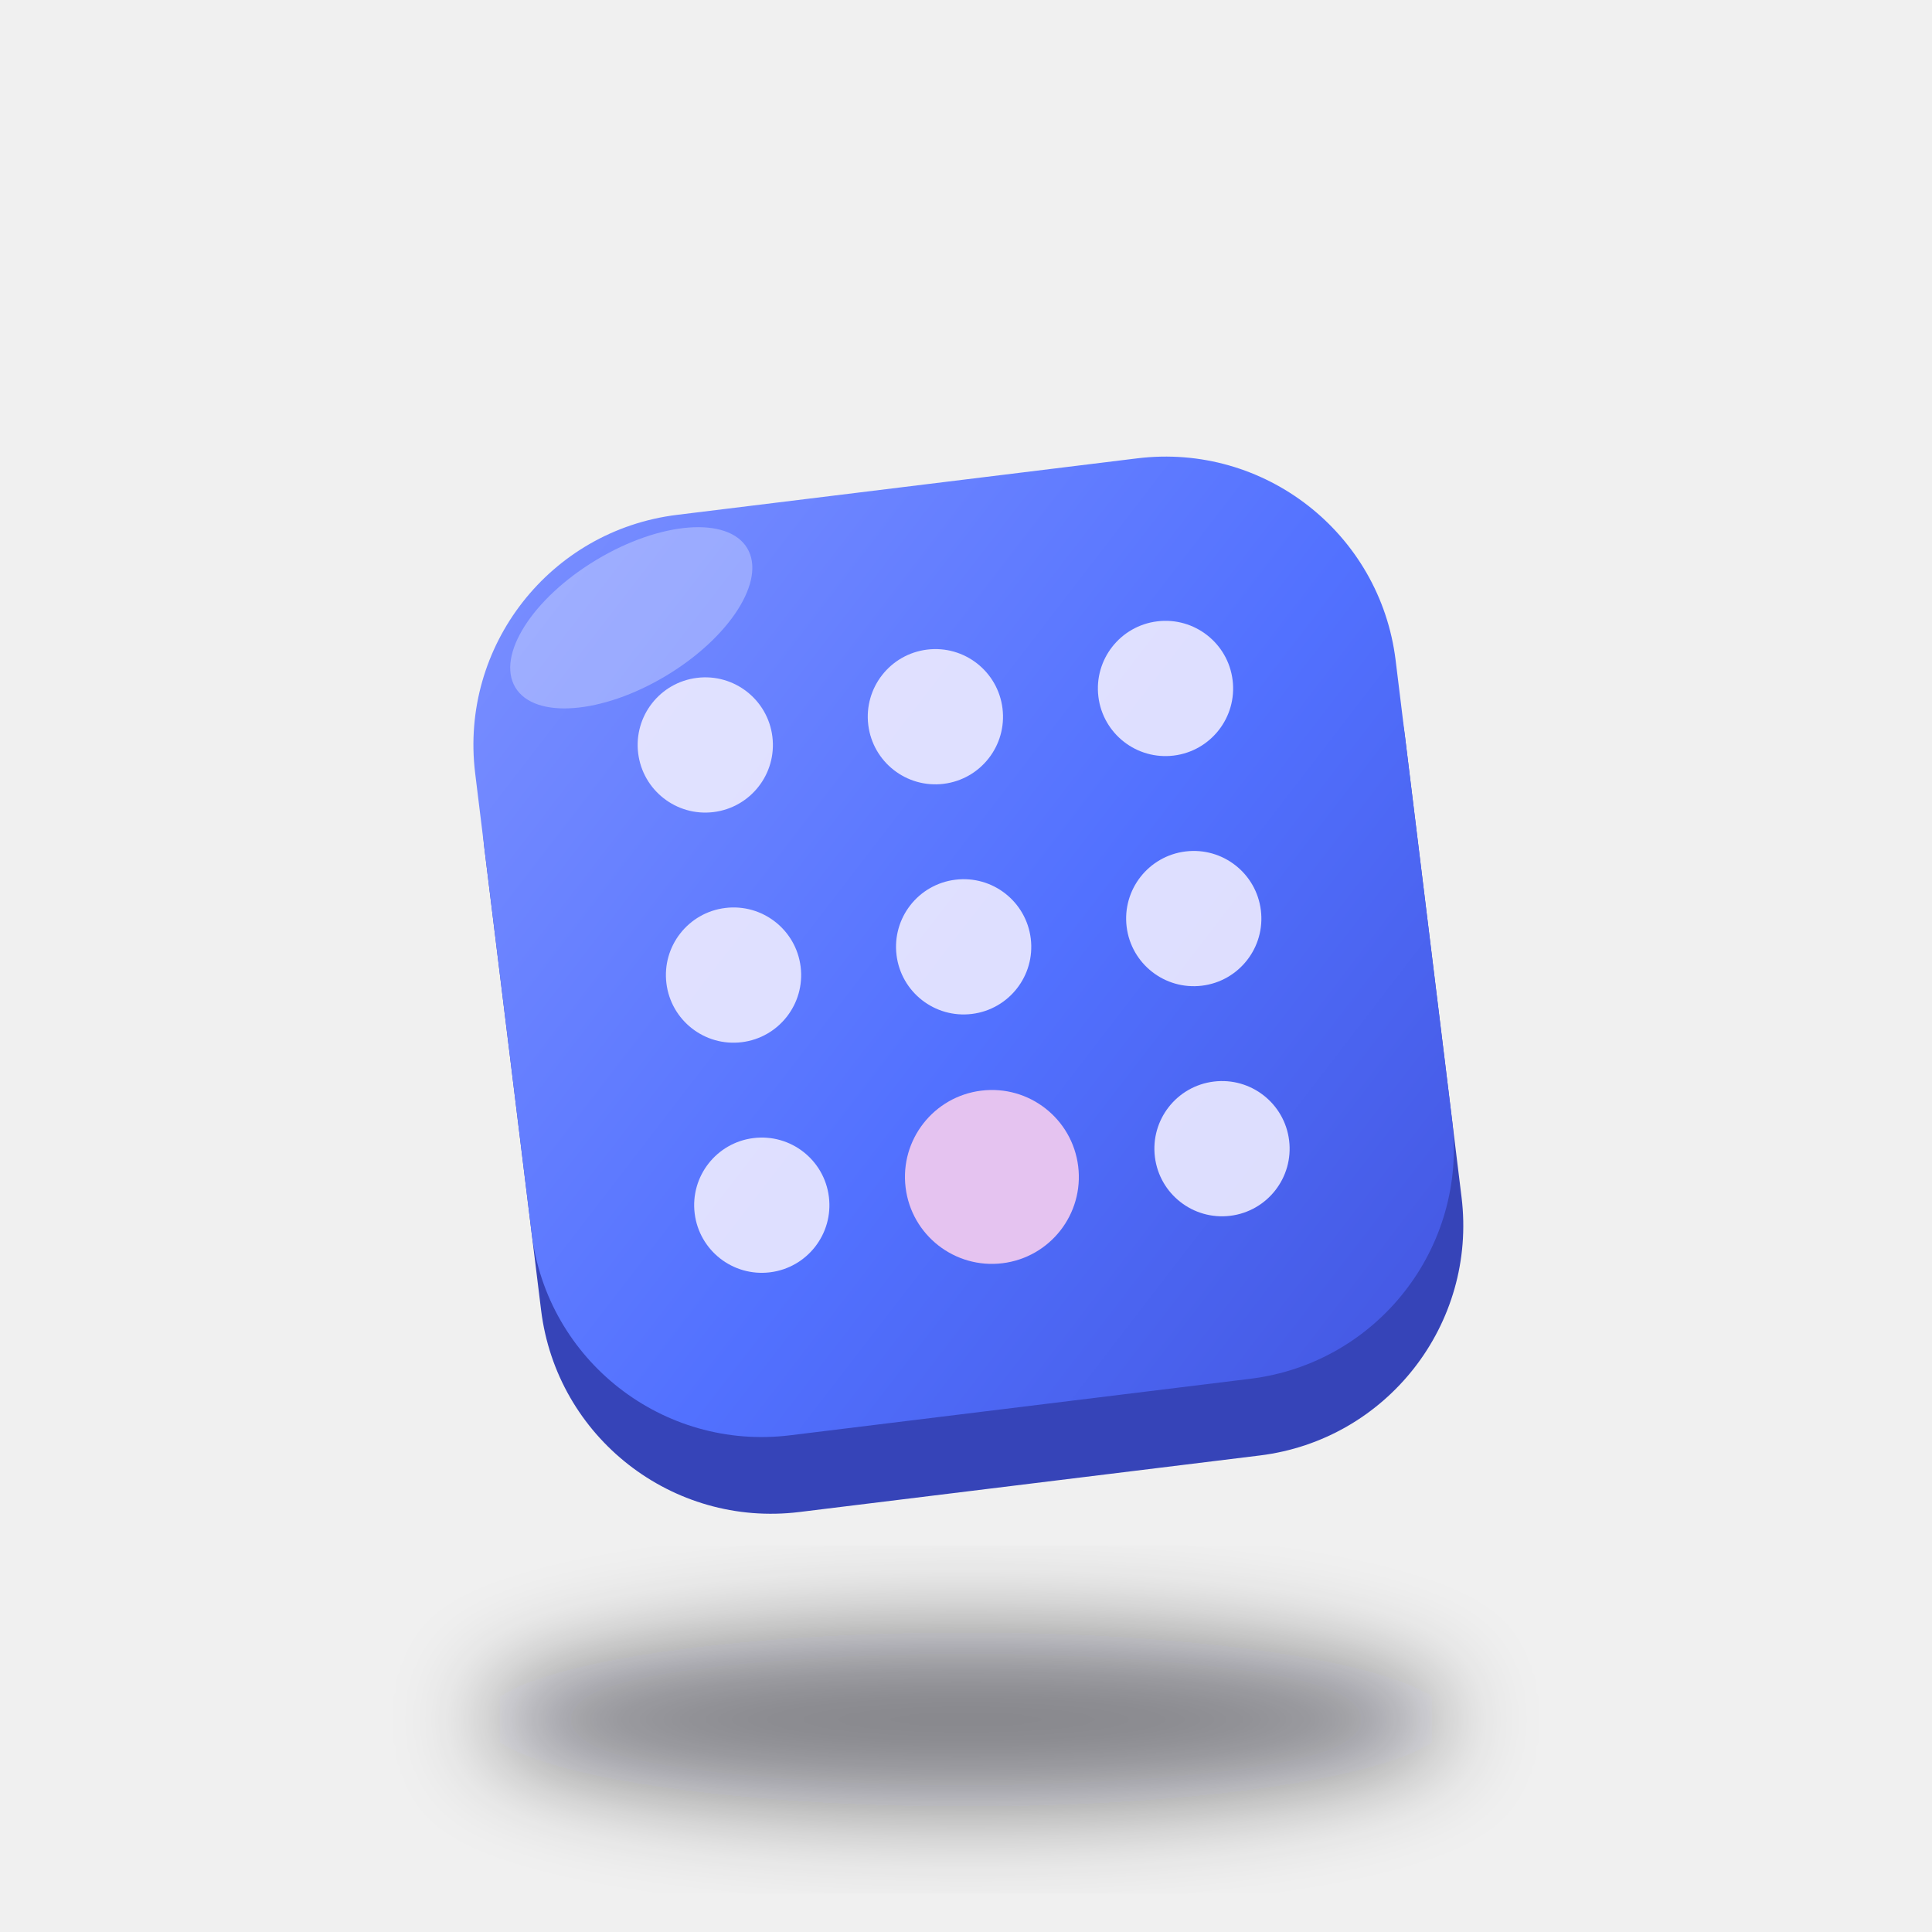
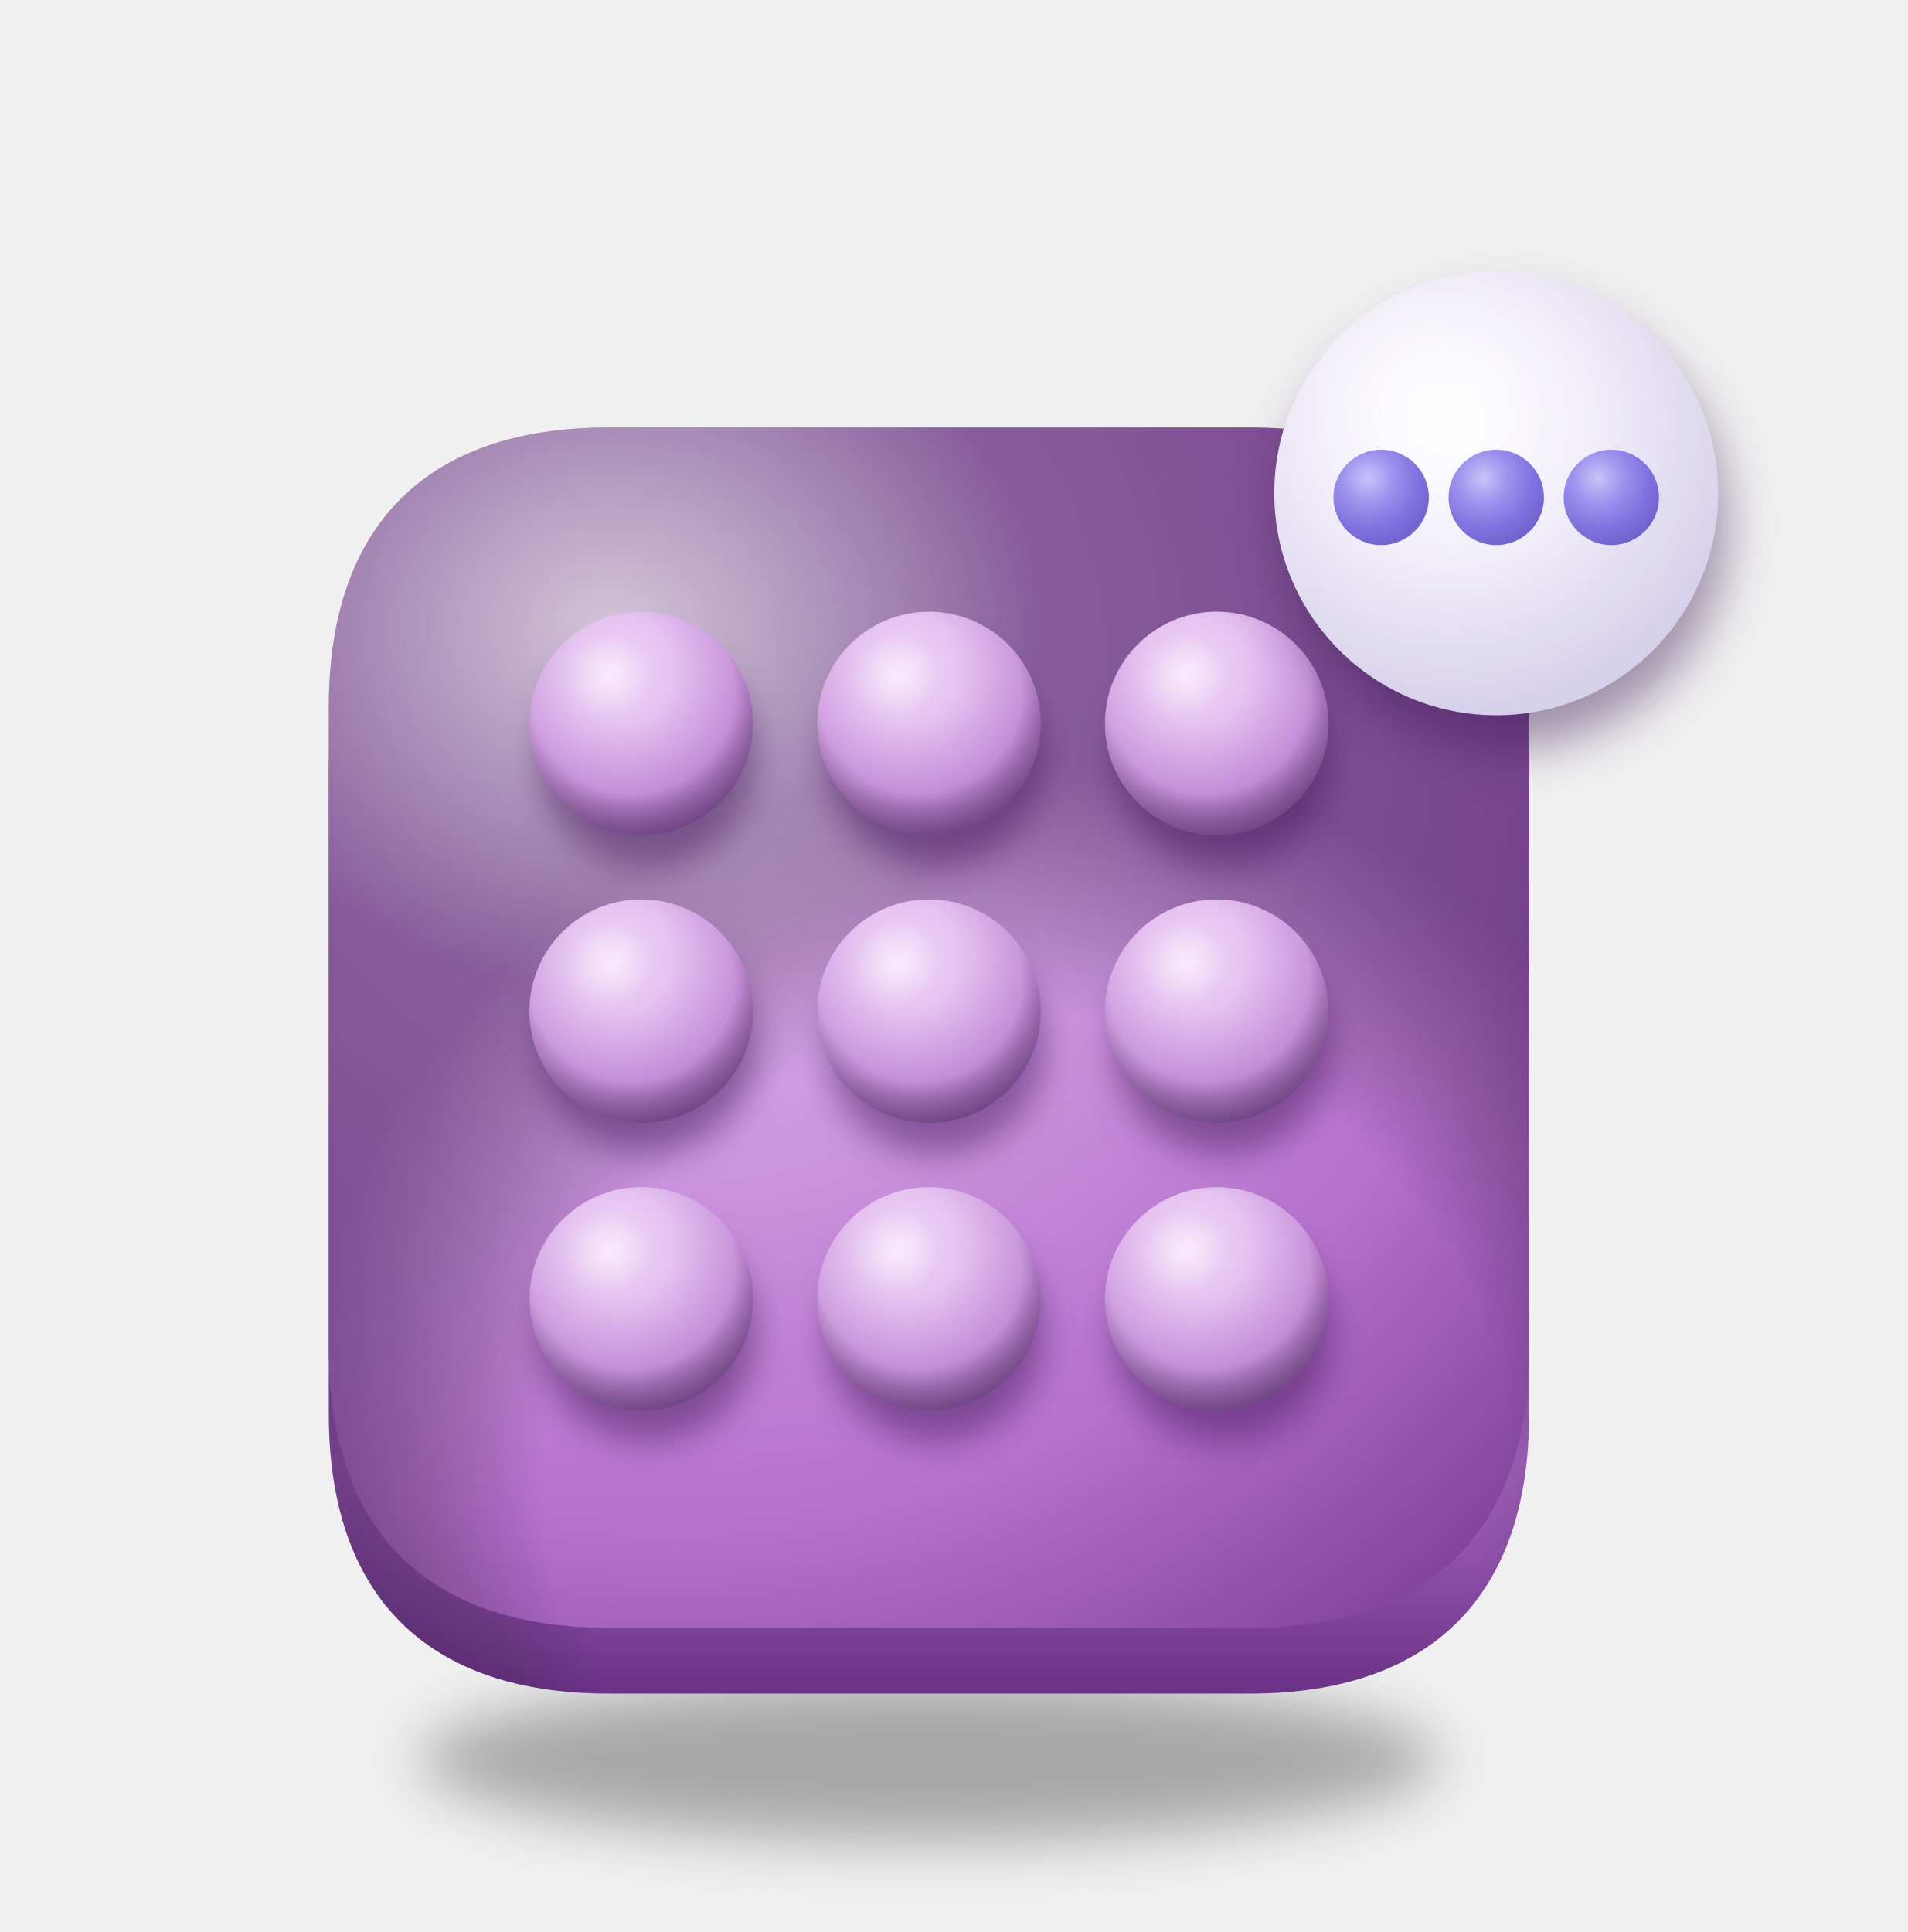
- <svg xmlns="http://www.w3.org/2000/svg" viewBox="0 0 200 200">
+ <svg xmlns="http://www.w3.org/2000/svg" width="232" height="235" viewBox="0 0 232 235" fill="none">
+   <g opacity="0.3" filter="url(#fshadow)">
+     <path d="M113 224C147 224 175 219.5 175 214C175 208.5 147 204 113 204C79 204 51 208.5 51 214C51 219.5 79 224 113 224Z" fill="black" />
+   </g>
+   <path d="M74 60H152C174.1 60 186 71.9 186 94V172C186 194.1 174.1 206 152 206H74C51.9 206 40 194.1 40 172V94C40 71.9 51.9 60 74 60Z" fill="url(#side)" />
+   <path d="M74 60H152C174.1 60 186 71.9 186 94V172C186 194.1 174.1 206 152 206H74C51.9 206 40 194.1 40 172V94C40 71.9 51.9 60 74 60Z" fill="url(#sideshade)" />
+   <path d="M74 52H152C174.1 52 186 63.9 186 86V164C186 186.1 174.1 198 152 198H74C51.9 198 40 186.1 40 164V86C40 63.9 51.9 52 74 52Z" fill="url(#tbase)" />
+   <path d="M74 52H152C174.1 52 186 63.9 186 86V164C186 186.1 174.1 198 152 198H74C51.9 198 40 186.1 40 164V86C40 63.9 51.9 52 74 52Z" fill="url(#tshade)" />
+   <path d="M74 52H152C174.1 52 186 63.9 186 86V164C186 186.1 174.1 198 152 198H74C51.9 198 40 186.1 40 164V86C40 63.9 51.9 52 74 52Z" fill="url(#tspec)" />
+   <g filter="url(#kblur)">
+     <path d="M78.8 79C86.09 79 92 84.91 92 92.2C92 99.49 86.09 105.4 78.8 105.4C71.51 105.4 65.6 99.49 65.6 92.2C65.6 84.91 71.51 79 78.8 79Z" fill="#44185C" fill-opacity="0.5" />
+     <path d="M113.8 79C121.09 79 127 84.91 127 92.2C127 99.49 121.09 105.4 113.8 105.4C106.51 105.4 100.6 99.49 100.6 92.2C100.6 84.91 106.51 79 113.8 79Z" fill="#44185C" fill-opacity="0.5" />
+     <path d="M148.8 79C156.09 79 162 84.91 162 92.2C162 99.49 156.09 105.4 148.8 105.4C141.51 105.4 135.6 99.49 135.6 92.2C135.6 84.91 141.51 79 148.8 79Z" fill="#44185C" fill-opacity="0.5" />
+     <path d="M78.8 114C86.09 114 92 119.91 92 127.2C92 134.49 86.09 140.4 78.8 140.4C71.51 140.4 65.6 134.49 65.6 127.2C65.6 119.91 71.51 114 78.8 114Z" fill="#44185C" fill-opacity="0.5" />
+     <path d="M113.8 114C121.09 114 127 119.91 127 127.2C127 134.49 121.09 140.4 113.8 140.4C106.51 140.4 100.6 134.49 100.6 127.2C100.6 119.91 106.51 114 113.8 114Z" fill="#44185C" fill-opacity="0.5" />
+     <path d="M148.8 114C156.09 114 162 119.91 162 127.2C162 134.49 156.09 140.4 148.8 140.4C141.51 140.4 135.6 134.49 135.6 127.2C135.6 119.91 141.51 114 148.8 114Z" fill="#44185C" fill-opacity="0.5" />
+     <path d="M78.8 149C86.09 149 92 154.91 92 162.2C92 169.49 86.09 175.4 78.8 175.4C71.51 175.4 65.6 169.49 65.6 162.2C65.6 154.91 71.51 149 78.8 149Z" fill="#44185C" fill-opacity="0.5" />
+     <path d="M113.8 149C121.09 149 127 154.91 127 162.2C127 169.49 121.09 175.4 113.8 175.4C106.51 175.4 100.6 169.49 100.6 162.2C100.6 154.91 106.51 149 113.8 149Z" fill="#44185C" fill-opacity="0.5" />
+     <path d="M148.8 149C156.09 149 162 154.91 162 162.2C162 169.49 156.09 175.4 148.8 175.4C141.51 175.4 135.6 169.49 135.6 162.2C135.6 154.91 141.51 149 148.8 149Z" fill="#44185C" fill-opacity="0.5" />
+   </g>
+   <path d="M78 74.4C85.51 74.4 91.6 80.49 91.6 88C91.6 95.51 85.51 101.6 78 101.6C70.49 101.6 64.4 95.51 64.4 88C64.4 80.49 70.49 74.4 78 74.4Z" fill="url(#kbase)" />
+   <path d="M78 74.4C85.51 74.4 91.6 80.49 91.6 88C91.6 95.51 85.51 101.6 78 101.6C70.49 101.6 64.4 95.51 64.4 88C64.4 80.49 70.49 74.4 78 74.4Z" fill="url(#kshade)" />
+   <path d="M78 74.4C85.51 74.4 91.6 80.49 91.6 88C91.6 95.51 85.51 101.6 78 101.6C70.49 101.6 64.4 95.51 64.4 88C64.4 80.49 70.49 74.4 78 74.4Z" fill="url(#kspec)" />
+   <path d="M113 74.4C120.51 74.4 126.6 80.49 126.6 88C126.6 95.51 120.51 101.6 113 101.6C105.49 101.6 99.4 95.51 99.4 88C99.4 80.49 105.49 74.4 113 74.4Z" fill="url(#kbase)" />
+   <path d="M113 74.4C120.51 74.4 126.6 80.49 126.6 88C126.6 95.51 120.51 101.6 113 101.6C105.49 101.6 99.4 95.51 99.4 88C99.4 80.49 105.49 74.4 113 74.4Z" fill="url(#kshade)" />
+   <path d="M113 74.4C120.51 74.4 126.6 80.49 126.6 88C126.6 95.51 120.51 101.6 113 101.6C105.49 101.6 99.4 95.51 99.4 88C99.4 80.49 105.49 74.4 113 74.4Z" fill="url(#kspec)" />
+   <path d="M148 74.4C155.51 74.4 161.6 80.49 161.6 88C161.6 95.51 155.51 101.6 148 101.6C140.49 101.6 134.4 95.51 134.4 88C134.4 80.49 140.49 74.4 148 74.4Z" fill="url(#kbase)" />
+   <path d="M148 74.4C155.51 74.4 161.6 80.49 161.6 88C161.6 95.51 155.51 101.6 148 101.6C140.49 101.6 134.4 95.51 134.4 88C134.4 80.49 140.49 74.4 148 74.4Z" fill="url(#kshade)" />
+   <path d="M148 74.4C155.51 74.4 161.6 80.49 161.6 88C161.6 95.51 155.51 101.6 148 101.6C140.49 101.6 134.4 95.51 134.4 88C134.4 80.49 140.49 74.4 148 74.4Z" fill="url(#kspec)" />
+   <path d="M78 109.4C85.51 109.4 91.6 115.49 91.6 123C91.6 130.51 85.51 136.6 78 136.6C70.49 136.6 64.4 130.51 64.4 123C64.4 115.49 70.49 109.4 78 109.4Z" fill="url(#kbase)" />
+   <path d="M78 109.4C85.51 109.4 91.6 115.49 91.6 123C91.6 130.51 85.51 136.6 78 136.6C70.49 136.6 64.4 130.51 64.4 123C64.4 115.49 70.49 109.4 78 109.4Z" fill="url(#kshade)" />
+   <path d="M78 109.4C85.51 109.4 91.6 115.49 91.6 123C91.6 130.51 85.51 136.6 78 136.6C70.49 136.6 64.4 130.51 64.4 123C64.4 115.49 70.49 109.4 78 109.4Z" fill="url(#kspec)" />
+   <path d="M113 109.4C120.51 109.4 126.6 115.49 126.6 123C126.6 130.51 120.51 136.6 113 136.6C105.49 136.6 99.4 130.51 99.4 123C99.4 115.49 105.49 109.4 113 109.4Z" fill="url(#kbase)" />
+   <path d="M113 109.4C120.51 109.4 126.6 115.49 126.6 123C126.6 130.51 120.51 136.6 113 136.6C105.49 136.6 99.4 130.51 99.4 123C99.4 115.49 105.49 109.4 113 109.4Z" fill="url(#kshade)" />
+   <path d="M113 109.4C120.51 109.4 126.6 115.49 126.6 123C126.6 130.51 120.51 136.6 113 136.6C105.49 136.6 99.4 130.51 99.4 123C99.4 115.49 105.49 109.4 113 109.4Z" fill="url(#kspec)" />
+   <path d="M148 109.4C155.51 109.4 161.6 115.49 161.6 123C161.6 130.51 155.51 136.6 148 136.6C140.49 136.6 134.4 130.51 134.4 123C134.4 115.49 140.49 109.4 148 109.4Z" fill="url(#kbase)" />
+   <path d="M148 109.4C155.51 109.4 161.6 115.49 161.6 123C161.6 130.51 155.51 136.6 148 136.6C140.49 136.6 134.4 130.51 134.4 123C134.4 115.49 140.49 109.4 148 109.4Z" fill="url(#kshade)" />
+   <path d="M148 109.4C155.51 109.4 161.6 115.49 161.6 123C161.6 130.51 155.51 136.6 148 136.6C140.49 136.6 134.4 130.51 134.4 123C134.4 115.49 140.49 109.4 148 109.4Z" fill="url(#kspec)" />
+   <path d="M78 144.4C85.51 144.4 91.6 150.49 91.6 158C91.6 165.51 85.51 171.6 78 171.6C70.49 171.6 64.4 165.51 64.4 158C64.4 150.49 70.49 144.4 78 144.4Z" fill="url(#kbase)" />
+   <path d="M78 144.4C85.51 144.4 91.6 150.49 91.6 158C91.6 165.51 85.51 171.6 78 171.6C70.49 171.6 64.4 165.51 64.4 158C64.4 150.49 70.49 144.4 78 144.4Z" fill="url(#kshade)" />
+   <path d="M78 144.4C85.51 144.4 91.6 150.49 91.6 158C91.6 165.51 85.51 171.6 78 171.6C70.49 171.6 64.4 165.51 64.4 158C64.4 150.49 70.49 144.4 78 144.4Z" fill="url(#kspec)" />
+   <path d="M113 144.4C120.51 144.4 126.6 150.49 126.6 158C126.6 165.51 120.51 171.6 113 171.6C105.49 171.6 99.4 165.51 99.4 158C99.4 150.49 105.49 144.4 113 144.4Z" fill="url(#kbase)" />
+   <path d="M113 144.4C120.51 144.4 126.6 150.49 126.6 158C126.6 165.51 120.51 171.6 113 171.6C105.49 171.6 99.4 165.51 99.4 158C99.4 150.49 105.49 144.4 113 144.4Z" fill="url(#kshade)" />
+   <path d="M113 144.4C120.51 144.4 126.6 150.49 126.6 158C126.6 165.51 120.51 171.6 113 171.6C105.49 171.6 99.4 165.51 99.4 158C99.4 150.49 105.49 144.4 113 144.4Z" fill="url(#kspec)" />
+   <path d="M148 144.4C155.51 144.4 161.6 150.49 161.6 158C161.6 165.51 155.51 171.6 148 171.6C140.49 171.6 134.4 165.51 134.4 158C134.4 150.49 140.49 144.4 148 144.4Z" fill="url(#kbase)" />
+   <path d="M148 144.4C155.51 144.4 161.6 150.49 161.6 158C161.6 165.51 155.51 171.6 148 171.6C140.49 171.6 134.4 165.51 134.4 158C134.4 150.49 140.49 144.4 148 144.4Z" fill="url(#kshade)" />
+   <path d="M148 144.4C155.51 144.4 161.6 150.49 161.6 158C161.6 165.51 155.51 171.6 148 171.6C140.49 171.6 134.4 165.51 134.4 158C134.4 150.49 140.49 144.4 148 144.4Z" fill="url(#kspec)" />
+   <g opacity="0.45" filter="url(#bblur)">
+     <path d="M183 37C197.91 37 210 49.09 210 64C210 78.91 197.91 91 183 91C168.09 91 156 78.91 156 64C156 49.09 168.09 37 183 37Z" fill="#3A1850" />
+   </g>
+   <path d="M182 33C196.91 33 209 45.09 209 60C209 74.91 196.91 87 182 87C167.09 87 155 74.91 155 60C155 45.09 167.09 33 182 33Z" fill="url(#bbase)" />
+   <path d="M182 33C196.91 33 209 45.09 209 60C209 74.91 196.91 87 182 87C167.09 87 155 74.91 155 60C155 45.09 167.09 33 182 33Z" fill="url(#bspec)" />
+   <path d="M168 54.7C171.20 54.7 173.8 57.30 173.8 60.5C173.8 63.70 171.20 66.3 168 66.3C164.80 66.3 162.2 63.70 162.2 60.5C162.2 57.30 164.80 54.7 168 54.7Z" fill="url(#dot)" />
+   <path d="M182 54.7C185.20 54.7 187.8 57.30 187.8 60.5C187.8 63.70 185.20 66.3 182 66.3C178.80 66.3 176.2 63.70 176.2 60.5C176.2 57.30 178.80 54.7 182 54.7Z" fill="url(#dot)" />
+   <path d="M196 54.7C199.20 54.7 201.8 57.30 201.8 60.5C201.8 63.70 199.20 66.3 196 66.3C192.80 66.3 190.2 63.70 190.2 60.5C190.2 57.30 192.80 54.7 196 54.7Z" fill="url(#dot)" />
  <defs>
-     <linearGradient id="g1" x1="0" y1="0" x2="1" y2="1">
-       <stop offset="0" stop-color="#7C90FF" />
-       <stop offset=".55" stop-color="#5271FF" />
-       <stop offset="1" stop-color="#4356E0" />
+     <filter id="fshadow" x="41" y="194" width="144" height="40" filterUnits="userSpaceOnUse" color-interpolation-filters="sRGB">
+       <feGaussianBlur stdDeviation="3.5" />
+     </filter>
+     <filter id="kblur" x="40" y="52" width="146" height="146" filterUnits="userSpaceOnUse" color-interpolation-filters="sRGB">
+       <feGaussianBlur stdDeviation="2.1" />
+     </filter>
+     <filter id="bblur" x="145" y="27" width="76" height="76" filterUnits="userSpaceOnUse" color-interpolation-filters="sRGB">
+       <feGaussianBlur stdDeviation="3" />
+     </filter>
+     <linearGradient id="side" x1="113" y1="178" x2="113" y2="206" gradientUnits="userSpaceOnUse">
+       <stop stop-color="#A866C2" />
+       <stop offset="1" stop-color="#6A3286" />
    </linearGradient>
-     <filter id="blur" x="-50%" y="-50%" width="200%" height="200%">
-       <feGaussianBlur stdDeviation="5" />
-     </filter>
+     <radialGradient id="sideshade" cx="0" cy="0" r="1" gradientUnits="userSpaceOnUse" gradientTransform="translate(127 198) scale(90.52 73)">
+       <stop stop-opacity="0" />
+       <stop offset="0.6" stop-opacity="0" />
+       <stop offset="1" stop-color="#3A1850" stop-opacity="0.5" />
+     </radialGradient>
+     <radialGradient id="tbase" cx="0" cy="0" r="1" gradientUnits="userSpaceOnUse" gradientTransform="translate(82 82) scale(148.92 148.92)">
+       <stop stop-color="#E5C3F0" />
+       <stop offset="0.3" stop-color="#D4A2E6" />
+       <stop offset="0.7" stop-color="#B570CC" />
+       <stop offset="1" stop-color="#7A3E96" />
+     </radialGradient>
+     <radialGradient id="tshade" cx="0" cy="0" r="1" gradientUnits="userSpaceOnUse" gradientTransform="translate(125 180.48) scale(90.52 87.6)">
+       <stop stop-opacity="0" />
+       <stop offset="0.65" stop-opacity="0" />
+       <stop offset="1" stop-color="#3A1850" stop-opacity="0.5" />
+     </radialGradient>
+     <radialGradient id="tspec" cx="0" cy="0" r="1" gradientUnits="userSpaceOnUse" gradientTransform="translate(74 76) scale(52.56 43.8)">
+       <stop stop-color="white" stop-opacity="0.6" />
+       <stop offset="1" stop-color="white" stop-opacity="0" />
+     </radialGradient>
+     <radialGradient id="kwell" cx="50%" cy="42%" r="52%">
+       <stop stop-color="#5E2A7A" stop-opacity="0.24" />
+       <stop offset="0.72" stop-color="#5E2A7A" stop-opacity="0.16" />
+       <stop offset="1" stop-color="#5E2A7A" stop-opacity="0" />
+     </radialGradient>
+     <radialGradient id="kbase" cx="40%" cy="26%" r="80%">
+       <stop stop-color="#F0D6F8" />
+       <stop offset="0.3" stop-color="#E5C3F0" />
+       <stop offset="0.7" stop-color="#C48DD8" />
+       <stop offset="1" stop-color="#8E56A8" />
+     </radialGradient>
+     <radialGradient id="kshade" cx="46%" cy="36%" r="70%">
+       <stop stop-opacity="0" />
+       <stop offset="0.65" stop-opacity="0" />
+       <stop offset="1" stop-color="#472858" stop-opacity="0.5" />
+     </radialGradient>
+     <radialGradient id="kspec" cx="35%" cy="29%" r="19%">
+       <stop stop-color="white" stop-opacity="0.55" />
+       <stop offset="1" stop-color="white" stop-opacity="0" />
+     </radialGradient>
+     <radialGradient id="bbase" cx="0" cy="0" r="1" gradientUnits="userSpaceOnUse" gradientTransform="translate(176.5 51.5) scale(35.91 35.1)">
+       <stop stop-color="white" />
+       <stop offset="0.5" stop-color="#F0EDF8" />
+       <stop offset="1" stop-color="#D6D1EA" />
+     </radialGradient>
+     <radialGradient id="bspec" cx="0" cy="0" r="1" gradientUnits="userSpaceOnUse" gradientTransform="translate(174 49) scale(15.12 14.58)">
+       <stop stop-color="white" stop-opacity="0.6" />
+       <stop offset="1" stop-color="white" stop-opacity="0" />
+     </radialGradient>
+     <radialGradient id="dot" cx="36%" cy="30%" r="78%">
+       <stop stop-color="#C9C4F8" />
+       <stop offset="0.35" stop-color="#9C92EE" />
+       <stop offset="0.7" stop-color="#7E70DE" />
+       <stop offset="1" stop-color="#6E60C8" />
+     </radialGradient>
  </defs>
-   <ellipse cx="100" cy="178" rx="50" ry="9" fill="#050208" opacity=".45" filter="url(#blur)" />
-   <g transform="rotate(-7 100 100)">
-     <rect x="52" y="58" width="96" height="96" rx="24" fill="#3644B8" />
-     <rect x="52" y="50" width="96" height="96" rx="24" fill="url(#g1)" />
-     <circle cx="76" cy="74" r="7" fill="#EDEBFF" opacity=".9" />
-     <circle cx="100" cy="74" r="7" fill="#EDEBFF" opacity=".9" />
-     <circle cx="124" cy="74" r="7" fill="#EDEBFF" opacity=".9" />
-     <circle cx="76" cy="98" r="7" fill="#EDEBFF" opacity=".9" />
-     <circle cx="100" cy="98" r="7" fill="#EDEBFF" opacity=".9" />
-     <circle cx="124" cy="98" r="7" fill="#EDEBFF" opacity=".9" />
-     <circle cx="76" cy="122" r="7" fill="#EDEBFF" opacity=".9" />
-     <circle cx="100" cy="122" r="9" fill="#E5C3F0" />
-     <circle cx="124" cy="122" r="7" fill="#EDEBFF" opacity=".9" />
-     <ellipse cx="70" cy="60" rx="14" ry="7" fill="#fff" opacity=".3" transform="rotate(-24 70 60)" />
-   </g>
</svg>
